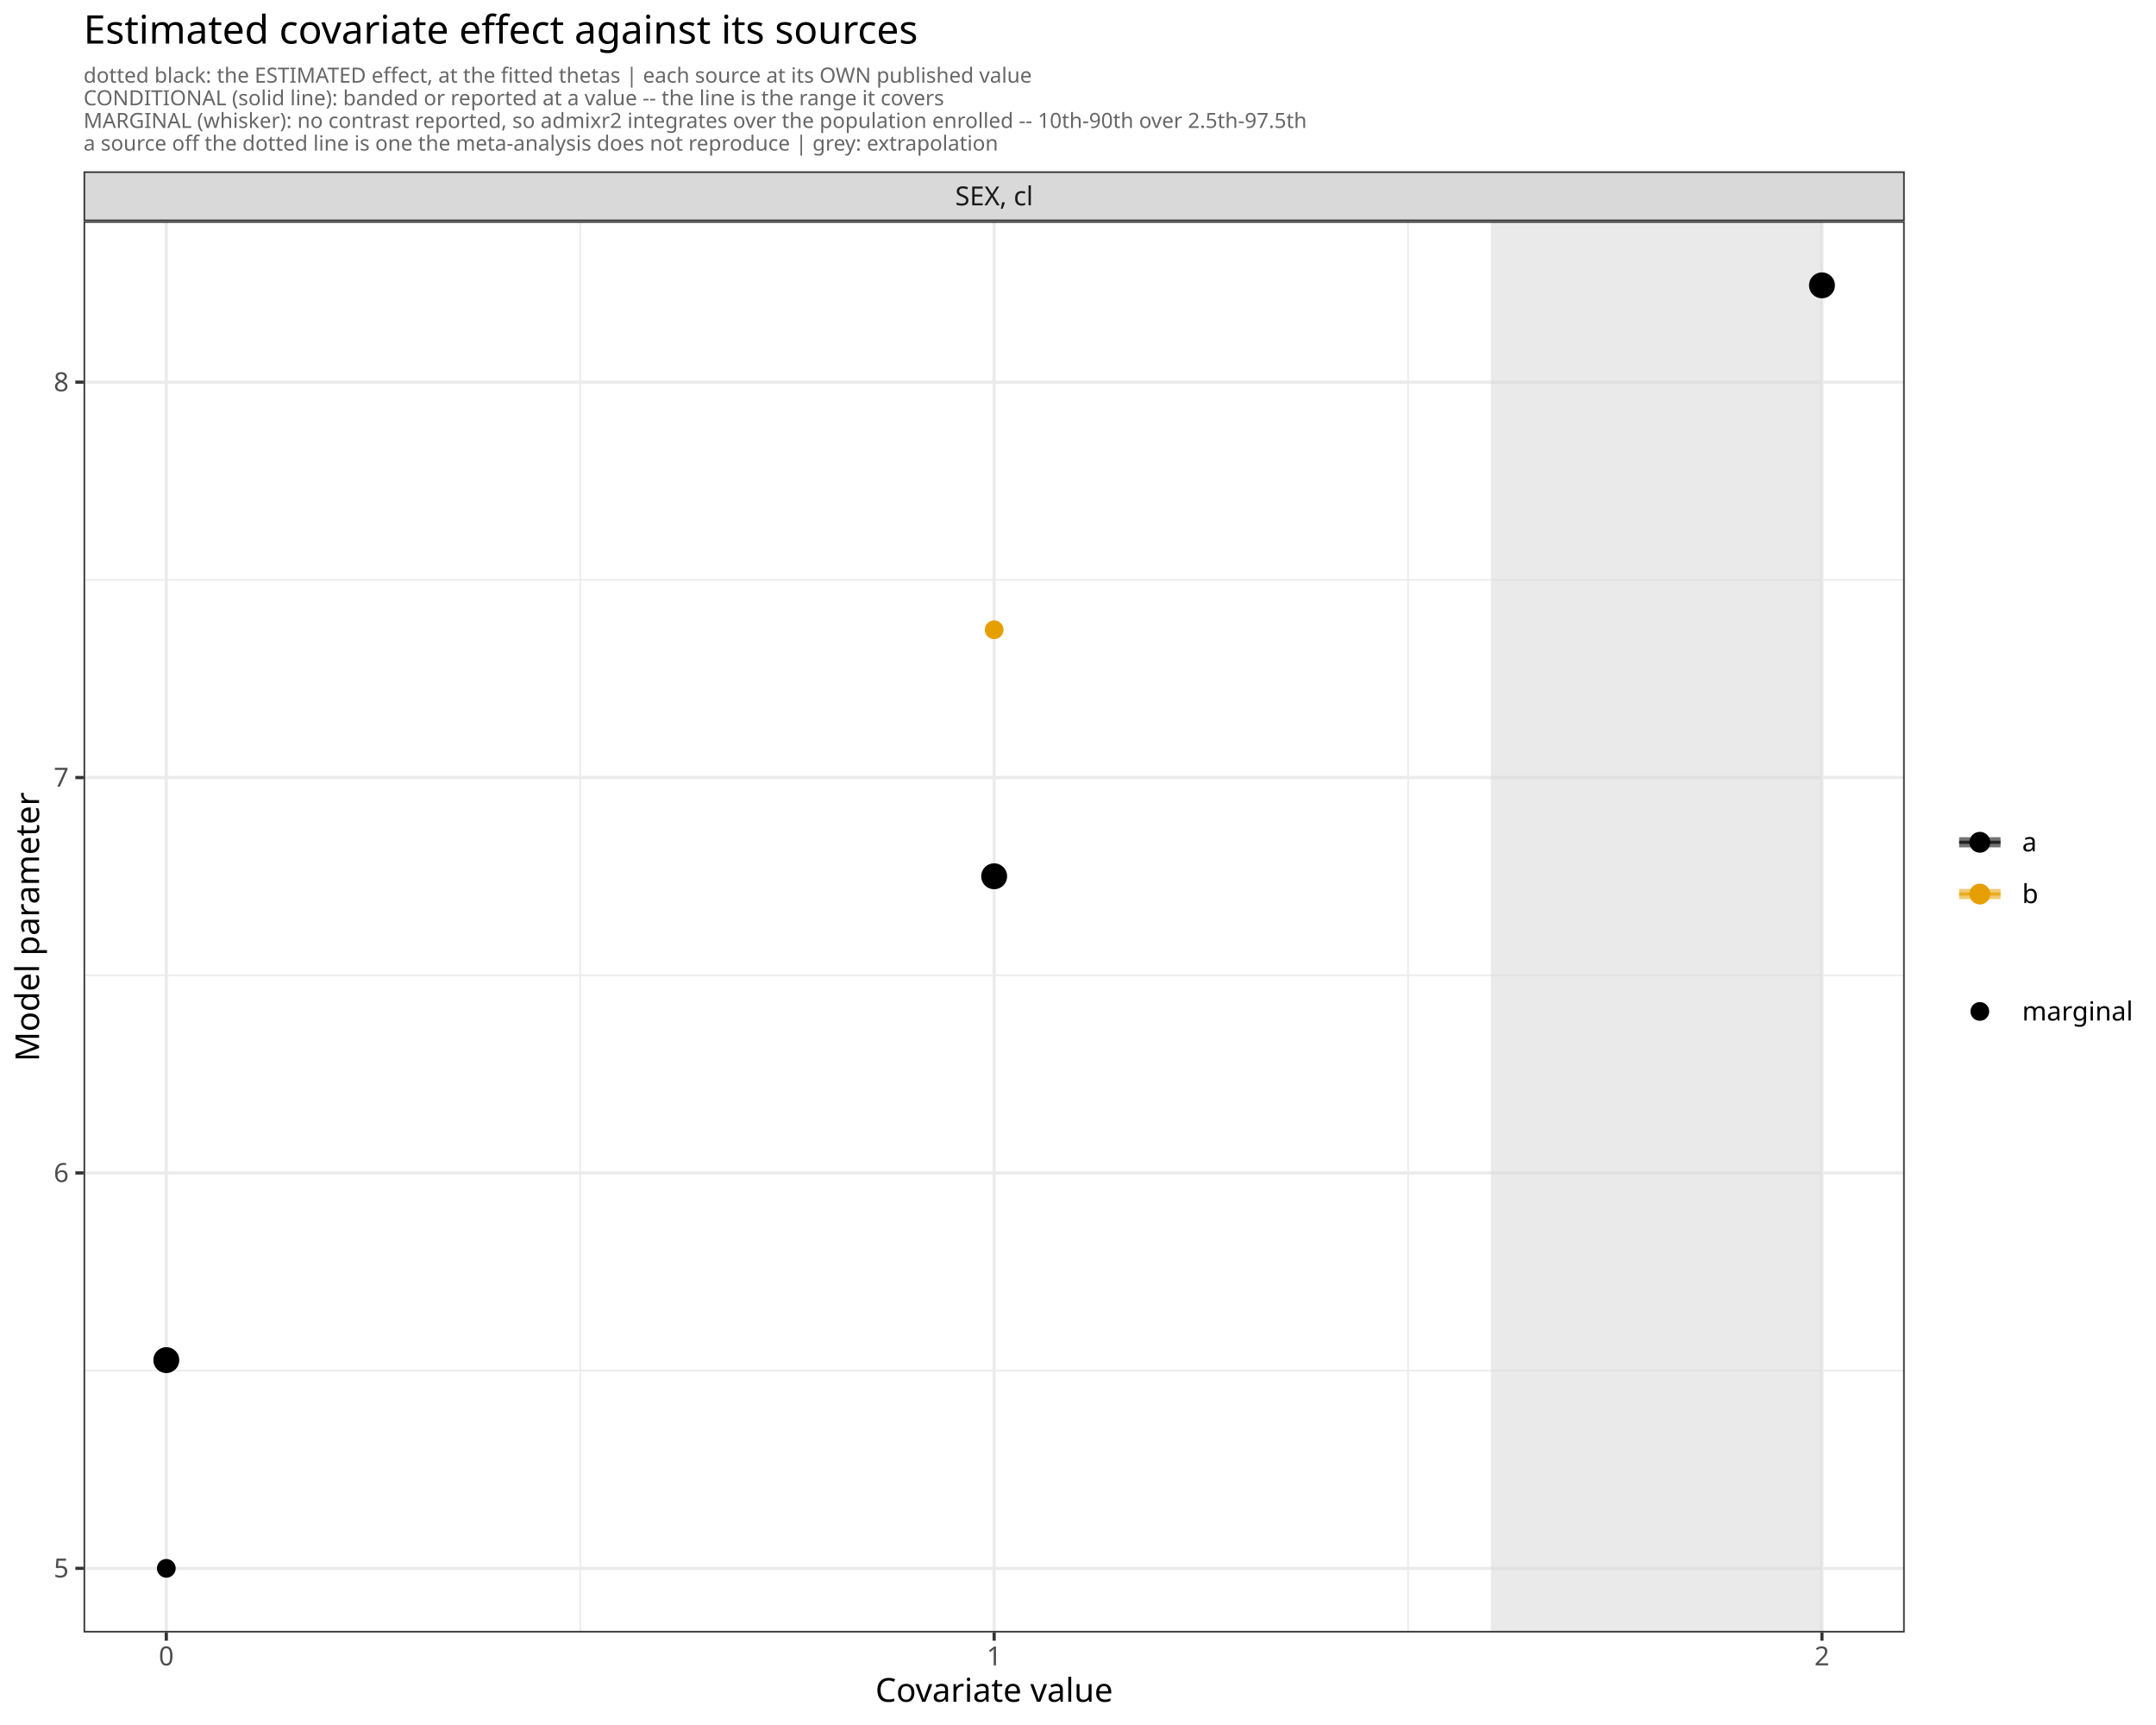
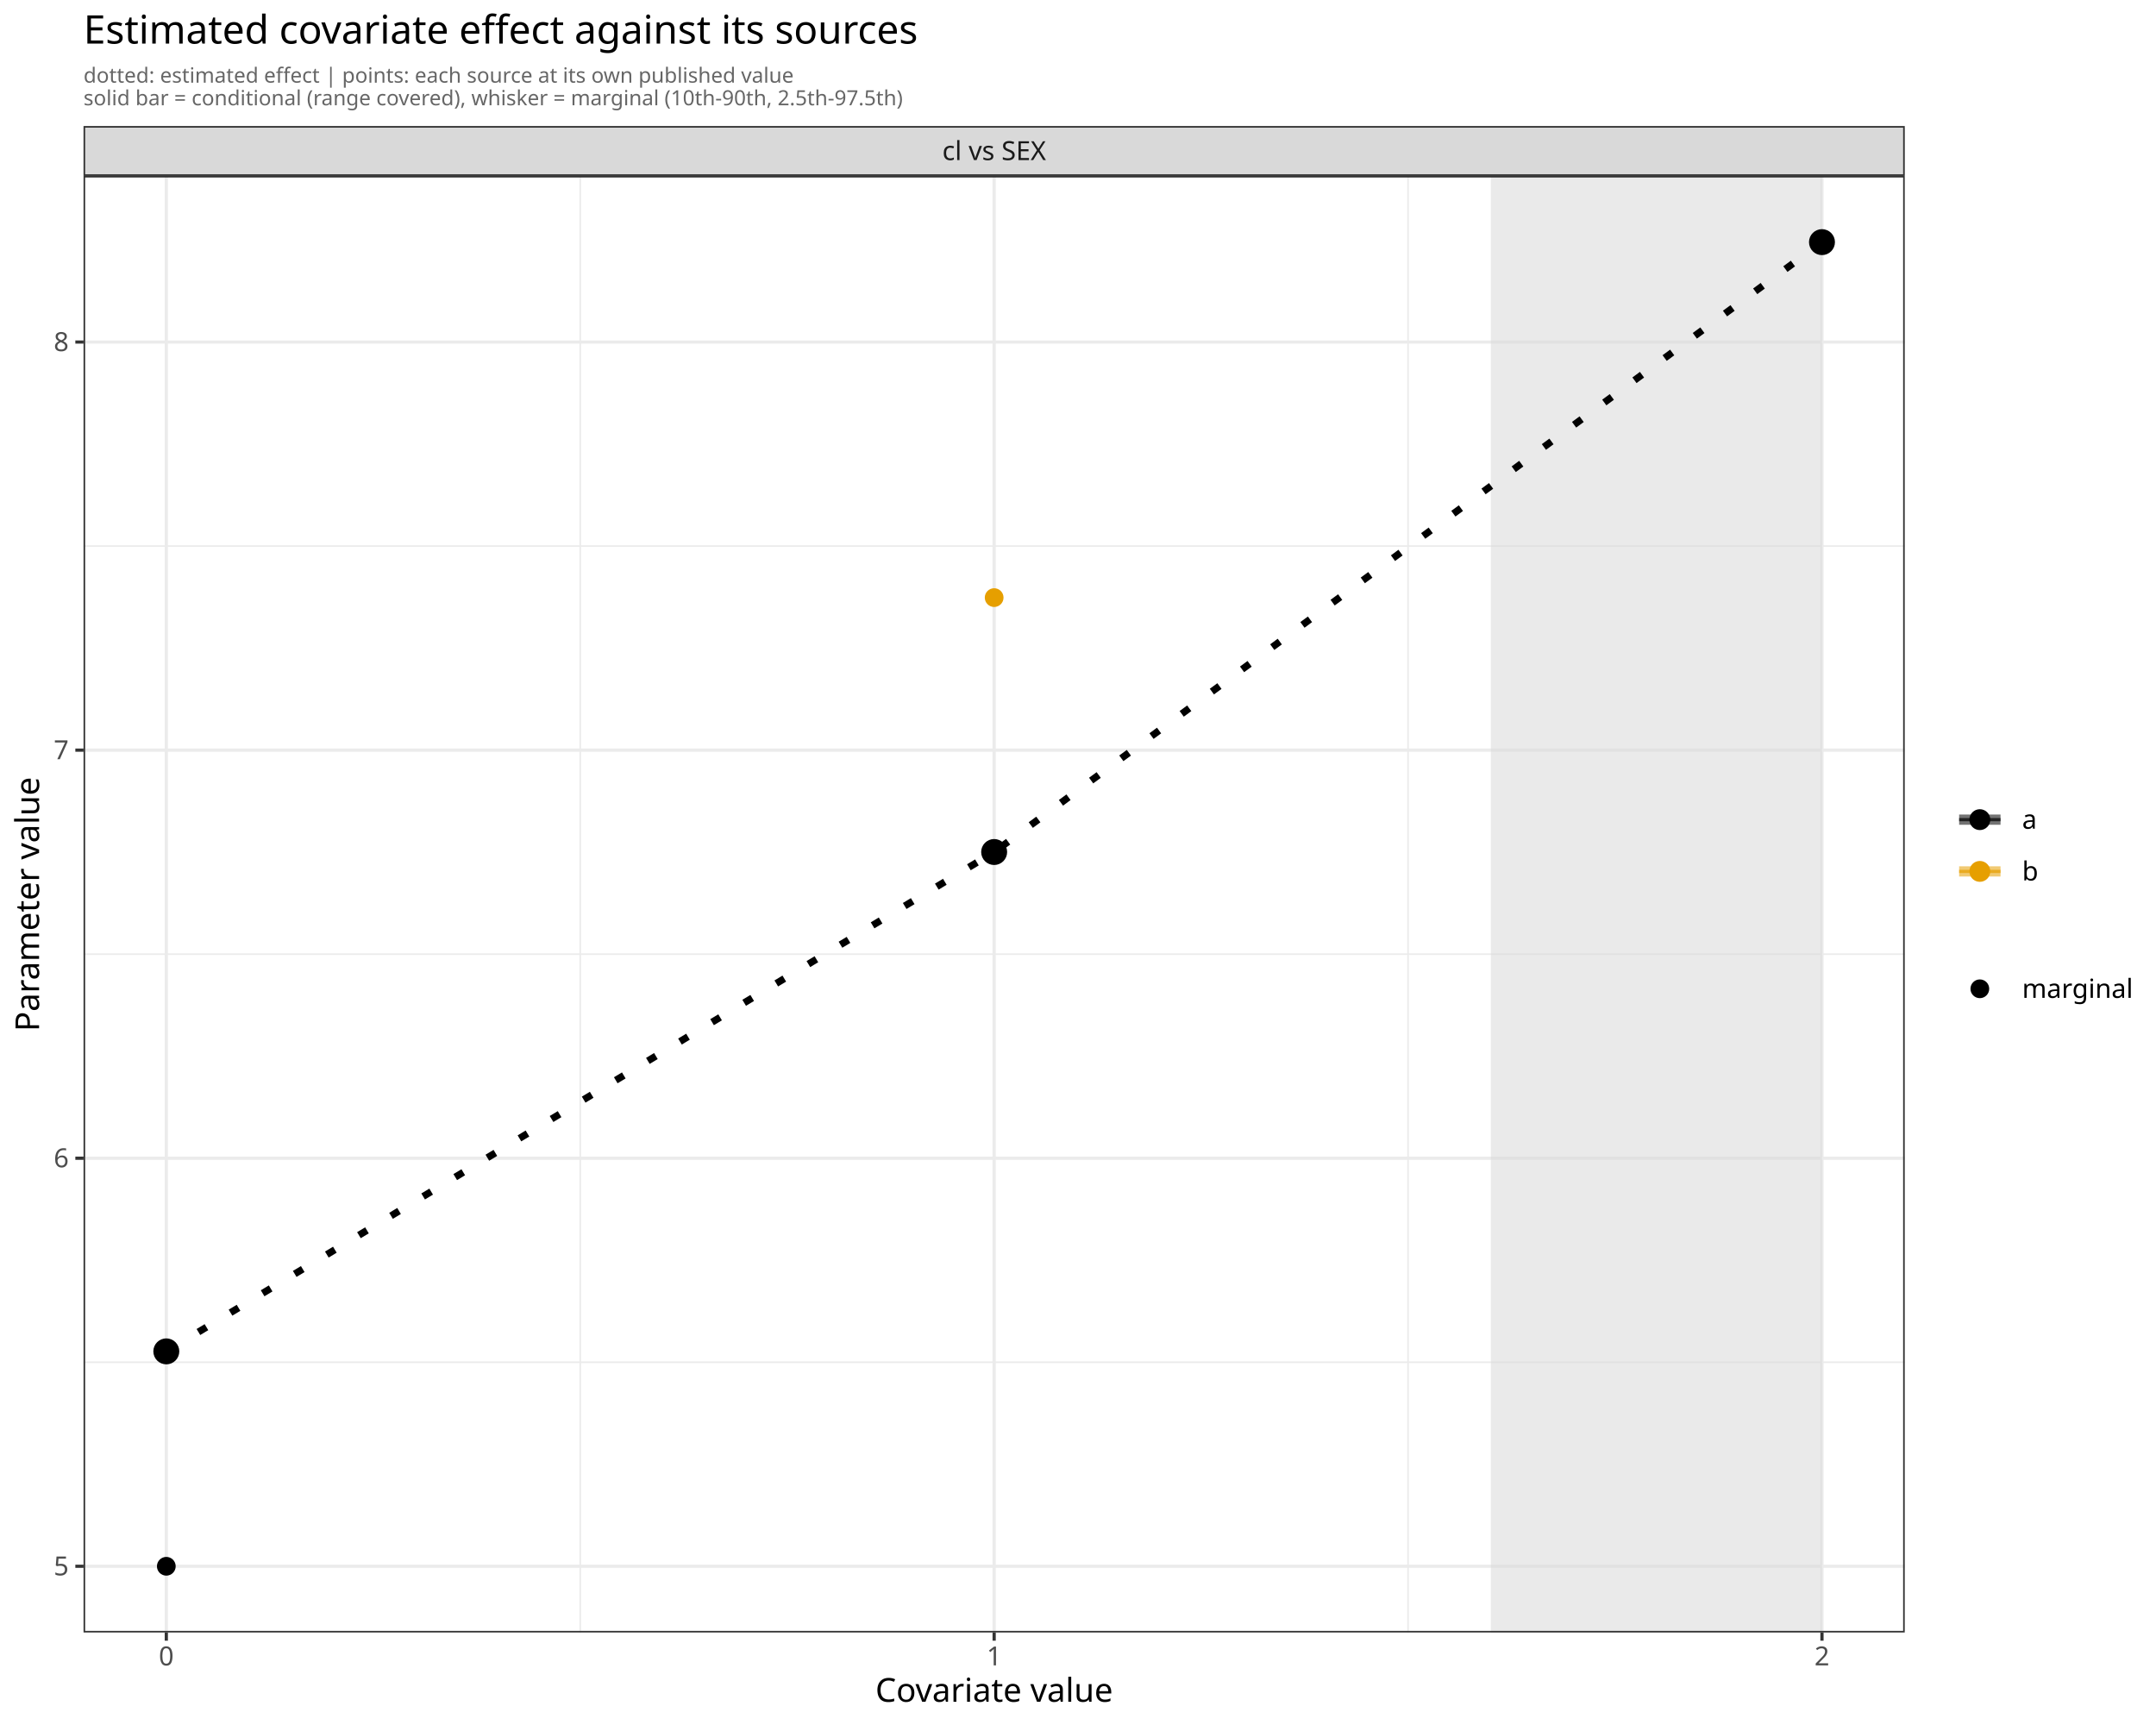
<svg xmlns="http://www.w3.org/2000/svg" class="svglite" data-engine-version="2.0" width="720.00pt" height="576.00pt" viewBox="0 0 720.00 576.00">
  <defs>
    <style type="text/css">
    .svglite line, .svglite polyline, .svglite polygon, .svglite path, .svglite rect, .svglite circle {
      fill: none;
      stroke: #000000;
      stroke-linecap: round;
      stroke-linejoin: round;
      stroke-miterlimit: 10.00;
    }
  </style>
  </defs>
  <rect width="100%" height="100%" style="stroke: none; fill: #FFFFFF;" />
  <defs>
    <clipPath id="cpMC4wMHw3MjAuMDB8MC4wMHw1NzYuMDA=">
      <rect x="0.00" y="0.00" width="720.00" height="576.00" />
    </clipPath>
  </defs>
  <g clip-path="url(#cpMC4wMHw3MjAuMDB8MC4wMHw1NzYuMDA=)">
    <rect x="-0" y="0.00" width="720.00" height="576.00" style="stroke-width: 1.07; stroke: #FFFFFF; fill: #FFFFFF;" />
  </g>
  <defs>
-     <clipPath id="cpMjcuOTB8NjM2LjA5fDczLjg2fDU0NS4xMQ==">
-       <rect x="27.90" y="73.86" width="608.19" height="471.25" />
+     <clipPath id="cpMjcuOTB8NjM2LjA5fDU4Ljc0fDU0NS4xMQ==">
+       <rect x="27.90" y="58.74" width="608.19" height="486.37" />
    </clipPath>
  </defs>
-   <g clip-path="url(#cpMjcuOTB8NjM2LjA5fDczLjg2fDU0NS4xMQ==)">
-     <rect x="27.90" y="73.86" width="608.19" height="471.25" style="stroke-width: 1.07; stroke: none; fill: #FFFFFF;" />
-     <polyline points="27.90,457.68 636.09,457.68 " style="stroke-width: 0.53; stroke: #EBEBEB; stroke-linecap: butt;" />
-     <polyline points="27.90,325.65 636.09,325.65 " style="stroke-width: 0.53; stroke: #EBEBEB; stroke-linecap: butt;" />
-     <polyline points="27.90,193.62 636.09,193.62 " style="stroke-width: 0.53; stroke: #EBEBEB; stroke-linecap: butt;" />
-     <polyline points="193.77,545.11 193.77,73.86 " style="stroke-width: 0.53; stroke: #EBEBEB; stroke-linecap: butt;" />
-     <polyline points="470.22,545.11 470.22,73.86 " style="stroke-width: 0.53; stroke: #EBEBEB; stroke-linecap: butt;" />
-     <polyline points="27.90,523.69 636.09,523.69 " style="stroke-width: 1.07; stroke: #EBEBEB; stroke-linecap: butt;" />
-     <polyline points="27.90,391.66 636.09,391.66 " style="stroke-width: 1.07; stroke: #EBEBEB; stroke-linecap: butt;" />
-     <polyline points="27.90,259.64 636.09,259.64 " style="stroke-width: 1.07; stroke: #EBEBEB; stroke-linecap: butt;" />
-     <polyline points="27.90,127.61 636.09,127.61 " style="stroke-width: 1.07; stroke: #EBEBEB; stroke-linecap: butt;" />
-     <polyline points="55.54,545.11 55.54,73.86 " style="stroke-width: 1.07; stroke: #EBEBEB; stroke-linecap: butt;" />
-     <polyline points="332.00,545.11 332.00,73.86 " style="stroke-width: 1.07; stroke: #EBEBEB; stroke-linecap: butt;" />
-     <polyline points="608.45,545.11 608.45,73.86 " style="stroke-width: 1.07; stroke: #EBEBEB; stroke-linecap: butt;" />
-     <rect x="497.87" y="73.86" width="110.58" height="471.25" style="stroke-width: 1.07; stroke: none; stroke-linecap: butt; stroke-linejoin: miter; fill: #D9D9D9; fill-opacity: 0.55;" />
-     <circle cx="55.54" cy="454.16" r="3.98" style="stroke-width: 0.71; fill: #000000;" />
-     <circle cx="332.00" cy="292.60" r="3.98" style="stroke-width: 0.71; fill: #000000;" />
-     <circle cx="608.45" cy="95.28" r="3.98" style="stroke-width: 0.71; fill: #000000;" />
-     <line x1="55.54" y1="523.69" x2="55.54" y2="523.69" style="stroke-width: 1.07; stroke: #000000; stroke-opacity: 0.70; stroke-linecap: butt;" />
-     <line x1="332.00" y1="210.29" x2="332.00" y2="210.29" style="stroke-width: 1.07; stroke: #E69F00; stroke-opacity: 0.70; stroke-linecap: butt;" />
-     <line x1="55.54" y1="523.69" x2="55.54" y2="523.69" style="stroke-width: 3.41; stroke: #000000; stroke-opacity: 0.55; stroke-linecap: butt;" />
-     <line x1="332.00" y1="210.29" x2="332.00" y2="210.29" style="stroke-width: 3.41; stroke: #E69F00; stroke-opacity: 0.55; stroke-linecap: butt;" />
-     <circle cx="55.54" cy="523.69" r="3.13" style="stroke-width: 0.71; stroke: none; fill: #000000;" />
-     <circle cx="332.00" cy="210.29" r="3.13" style="stroke-width: 0.71; stroke: none; fill: #E69F00;" />
-     <rect x="27.90" y="73.86" width="608.19" height="471.25" style="stroke-width: 1.07; stroke: #333333;" />
+   <g clip-path="url(#cpMjcuOTB8NjM2LjA5fDU4Ljc0fDU0NS4xMQ==)">
+     <rect x="27.90" y="58.74" width="608.19" height="486.37" style="stroke-width: 1.07; stroke: none; fill: #FFFFFF;" />
+     <polyline points="27.90,454.87 636.09,454.87 " style="stroke-width: 0.53; stroke: #EBEBEB; stroke-linecap: butt;" />
+     <polyline points="27.90,318.61 636.09,318.61 " style="stroke-width: 0.53; stroke: #EBEBEB; stroke-linecap: butt;" />
+     <polyline points="27.90,182.34 636.09,182.34 " style="stroke-width: 0.53; stroke: #EBEBEB; stroke-linecap: butt;" />
+     <polyline points="193.77,545.11 193.77,58.74 " style="stroke-width: 0.53; stroke: #EBEBEB; stroke-linecap: butt;" />
+     <polyline points="470.22,545.11 470.22,58.74 " style="stroke-width: 0.53; stroke: #EBEBEB; stroke-linecap: butt;" />
+     <polyline points="27.90,523.00 636.09,523.00 " style="stroke-width: 1.07; stroke: #EBEBEB; stroke-linecap: butt;" />
+     <polyline points="27.90,386.74 636.09,386.74 " style="stroke-width: 1.07; stroke: #EBEBEB; stroke-linecap: butt;" />
+     <polyline points="27.90,250.48 636.09,250.48 " style="stroke-width: 1.07; stroke: #EBEBEB; stroke-linecap: butt;" />
+     <polyline points="27.90,114.21 636.09,114.21 " style="stroke-width: 1.07; stroke: #EBEBEB; stroke-linecap: butt;" />
+     <polyline points="55.54,545.11 55.54,58.74 " style="stroke-width: 1.07; stroke: #EBEBEB; stroke-linecap: butt;" />
+     <polyline points="332.00,545.11 332.00,58.74 " style="stroke-width: 1.07; stroke: #EBEBEB; stroke-linecap: butt;" />
+     <polyline points="608.45,545.11 608.45,58.74 " style="stroke-width: 1.07; stroke: #EBEBEB; stroke-linecap: butt;" />
+     <rect x="497.87" y="58.74" width="110.58" height="486.37" style="stroke-width: 1.07; stroke: none; stroke-linecap: butt; stroke-linejoin: miter; fill: #D9D9D9; fill-opacity: 0.55;" />
+     <polyline points="55.54,451.24 332.00,284.50 608.45,80.85 " style="stroke-width: 2.35; stroke-dasharray: 3.13,9.39; stroke-linecap: butt;" />
+     <circle cx="55.54" cy="451.24" r="3.98" style="stroke-width: 0.71; fill: #000000;" />
+     <circle cx="332.00" cy="284.50" r="3.98" style="stroke-width: 0.71; fill: #000000;" />
+     <circle cx="608.45" cy="80.85" r="3.98" style="stroke-width: 0.71; fill: #000000;" />
+     <line x1="55.54" y1="523.00" x2="55.54" y2="523.00" style="stroke-width: 1.07; stroke: #000000; stroke-opacity: 0.70; stroke-linecap: butt;" />
+     <line x1="332.00" y1="199.55" x2="332.00" y2="199.55" style="stroke-width: 1.07; stroke: #E69F00; stroke-opacity: 0.70; stroke-linecap: butt;" />
+     <line x1="55.54" y1="523.00" x2="55.54" y2="523.00" style="stroke-width: 3.41; stroke: #000000; stroke-opacity: 0.55; stroke-linecap: butt;" />
+     <line x1="332.00" y1="199.55" x2="332.00" y2="199.55" style="stroke-width: 3.41; stroke: #E69F00; stroke-opacity: 0.55; stroke-linecap: butt;" />
+     <circle cx="55.54" cy="523.00" r="3.13" style="stroke-width: 0.71; stroke: none; fill: #000000;" />
+     <circle cx="332.00" cy="199.55" r="3.13" style="stroke-width: 0.71; stroke: none; fill: #E69F00;" />
+     <rect x="27.90" y="58.74" width="608.19" height="486.37" style="stroke-width: 1.07; stroke: #333333;" />
  </g>
  <g clip-path="url(#cpMC4wMHw3MjAuMDB8MC4wMHw1NzYuMDA=)">
</g>
  <defs>
-     <clipPath id="cpMjcuOTB8NjM2LjA5fDU3LjIxfDczLjg2">
-       <rect x="27.90" y="57.21" width="608.19" height="16.65" />
+     <clipPath id="cpMjcuOTB8NjM2LjA5fDQyLjA5fDU4Ljc0">
+       <rect x="27.90" y="42.09" width="608.19" height="16.65" />
    </clipPath>
  </defs>
-   <g clip-path="url(#cpMjcuOTB8NjM2LjA5fDU3LjIxfDczLjg2)">
-     <rect x="27.90" y="57.21" width="608.19" height="16.65" style="stroke-width: 1.07; stroke: #333333; fill: #D9D9D9;" />
-     <text x="332.00" y="68.57" text-anchor="middle" style="font-size: 8.80px; fill: #1A1A1A; font-family: sans;" textLength="28.86px" lengthAdjust="spacingAndGlyphs">SEX, cl</text>
+   <g clip-path="url(#cpMjcuOTB8NjM2LjA5fDQyLjA5fDU4Ljc0)">
+     <rect x="27.90" y="42.09" width="608.19" height="16.65" style="stroke-width: 1.07; stroke: #333333; fill: #D9D9D9;" />
+     <text x="332.00" y="53.45" text-anchor="middle" style="font-size: 8.80px; fill: #1A1A1A; font-family: sans;" textLength="42.56px" lengthAdjust="spacingAndGlyphs">cl  vs  SEX</text>
  </g>
  <g clip-path="url(#cpMC4wMHw3MjAuMDB8MC4wMHw1NzYuMDA=)">
    <polyline points="55.54,547.85 55.54,545.11 " style="stroke-width: 1.07; stroke: #333333; stroke-linecap: butt;" />
    <polyline points="332.00,547.85 332.00,545.11 " style="stroke-width: 1.07; stroke: #333333; stroke-linecap: butt;" />
    <polyline points="608.45,547.85 608.45,545.11 " style="stroke-width: 1.07; stroke: #333333; stroke-linecap: butt;" />
    <text x="55.54" y="556.10" text-anchor="middle" style="font-size: 8.80px; fill: #4D4D4D; font-family: sans;" textLength="4.89px" lengthAdjust="spacingAndGlyphs">0</text>
    <text x="332.00" y="556.10" text-anchor="middle" style="font-size: 8.80px; fill: #4D4D4D; font-family: sans;" textLength="4.89px" lengthAdjust="spacingAndGlyphs">1</text>
    <text x="608.45" y="556.10" text-anchor="middle" style="font-size: 8.80px; fill: #4D4D4D; font-family: sans;" textLength="4.89px" lengthAdjust="spacingAndGlyphs">2</text>
-     <text x="22.97" y="526.72" text-anchor="end" style="font-size: 8.80px; fill: #4D4D4D; font-family: sans;" textLength="4.89px" lengthAdjust="spacingAndGlyphs">5</text>
-     <text x="22.97" y="394.69" text-anchor="end" style="font-size: 8.80px; fill: #4D4D4D; font-family: sans;" textLength="4.89px" lengthAdjust="spacingAndGlyphs">6</text>
-     <text x="22.97" y="262.66" text-anchor="end" style="font-size: 8.80px; fill: #4D4D4D; font-family: sans;" textLength="4.89px" lengthAdjust="spacingAndGlyphs">7</text>
-     <text x="22.97" y="130.64" text-anchor="end" style="font-size: 8.80px; fill: #4D4D4D; font-family: sans;" textLength="4.89px" lengthAdjust="spacingAndGlyphs">8</text>
-     <polyline points="25.16,523.69 27.90,523.69 " style="stroke-width: 1.07; stroke: #333333; stroke-linecap: butt;" />
-     <polyline points="25.16,391.66 27.90,391.66 " style="stroke-width: 1.07; stroke: #333333; stroke-linecap: butt;" />
-     <polyline points="25.16,259.64 27.90,259.64 " style="stroke-width: 1.07; stroke: #333333; stroke-linecap: butt;" />
-     <polyline points="25.16,127.61 27.90,127.61 " style="stroke-width: 1.07; stroke: #333333; stroke-linecap: butt;" />
+     <text x="22.97" y="526.03" text-anchor="end" style="font-size: 8.80px; fill: #4D4D4D; font-family: sans;" textLength="4.89px" lengthAdjust="spacingAndGlyphs">5</text>
+     <text x="22.97" y="389.77" text-anchor="end" style="font-size: 8.80px; fill: #4D4D4D; font-family: sans;" textLength="4.89px" lengthAdjust="spacingAndGlyphs">6</text>
+     <text x="22.97" y="253.51" text-anchor="end" style="font-size: 8.80px; fill: #4D4D4D; font-family: sans;" textLength="4.89px" lengthAdjust="spacingAndGlyphs">7</text>
+     <text x="22.97" y="117.24" text-anchor="end" style="font-size: 8.80px; fill: #4D4D4D; font-family: sans;" textLength="4.89px" lengthAdjust="spacingAndGlyphs">8</text>
+     <polyline points="25.16,523.00 27.90,523.00 " style="stroke-width: 1.07; stroke: #333333; stroke-linecap: butt;" />
+     <polyline points="25.16,386.74 27.90,386.74 " style="stroke-width: 1.07; stroke: #333333; stroke-linecap: butt;" />
+     <polyline points="25.16,250.48 27.90,250.48 " style="stroke-width: 1.07; stroke: #333333; stroke-linecap: butt;" />
+     <polyline points="25.16,114.21 27.90,114.21 " style="stroke-width: 1.07; stroke: #333333; stroke-linecap: butt;" />
    <text x="332.00" y="568.24" text-anchor="middle" style="font-size: 11.00px; font-family: sans;" textLength="76.44px" lengthAdjust="spacingAndGlyphs">Covariate value</text>
-     <text transform="translate(13.05,309.49) rotate(-90)" text-anchor="middle" style="font-size: 11.00px; font-family: sans;" textLength="83.16px" lengthAdjust="spacingAndGlyphs">Model parameter</text>
-     <rect x="647.05" y="267.13" width="38.61" height="45.52" style="stroke-width: 1.07; stroke: none; fill: #FFFFFF;" />
-     <rect x="652.53" y="272.61" width="17.28" height="17.28" style="stroke-width: 1.07; stroke: none; fill: #FFFFFF;" />
-     <line x1="654.26" y1="281.25" x2="668.08" y2="281.25" style="stroke-width: 1.07; stroke: #000000; stroke-opacity: 0.70; stroke-linecap: butt;" />
-     <line x1="654.26" y1="281.25" x2="668.08" y2="281.25" style="stroke-width: 3.41; stroke: #000000; stroke-opacity: 0.55; stroke-linecap: butt;" />
-     <circle cx="661.17" cy="281.25" r="3.13" style="stroke-width: 0.71; fill: #000000;" />
-     <rect x="652.53" y="289.89" width="17.28" height="17.28" style="stroke-width: 1.07; stroke: none; fill: #FFFFFF;" />
-     <line x1="654.26" y1="298.53" x2="668.08" y2="298.53" style="stroke-width: 1.07; stroke: #E69F00; stroke-opacity: 0.70; stroke-linecap: butt;" />
-     <line x1="654.26" y1="298.53" x2="668.08" y2="298.53" style="stroke-width: 3.41; stroke: #E69F00; stroke-opacity: 0.55; stroke-linecap: butt;" />
-     <circle cx="661.17" cy="298.53" r="3.13" style="stroke-width: 0.71; stroke: #E69F00; fill: #E69F00;" />
-     <text x="675.29" y="284.28" style="font-size: 8.80px; font-family: sans;" textLength="4.89px" lengthAdjust="spacingAndGlyphs">a</text>
-     <text x="675.29" y="301.56" style="font-size: 8.80px; font-family: sans;" textLength="4.89px" lengthAdjust="spacingAndGlyphs">b</text>
-     <rect x="647.05" y="323.61" width="67.47" height="28.24" style="stroke-width: 1.07; stroke: none; fill: #FFFFFF;" />
-     <rect x="652.53" y="329.09" width="17.28" height="17.28" style="stroke-width: 1.07; stroke: none; fill: #FFFFFF;" />
-     <circle cx="661.17" cy="337.73" r="3.13" style="stroke-width: 0.71; stroke: none; fill: #000000;" />
-     <text x="675.29" y="340.76" style="font-size: 8.80px; font-family: sans;" textLength="33.75px" lengthAdjust="spacingAndGlyphs">marginal</text>
-     <text x="27.90" y="27.60" style="font-size: 7.00px; fill: #666666; font-family: sans;" textLength="308.06px" lengthAdjust="spacingAndGlyphs">dotted black: the ESTIMATED effect, at the fitted thetas  |  each source at its OWN published value </text>
-     <text x="27.90" y="35.16" style="font-size: 7.00px; fill: #666666; font-family: sans;" textLength="277.04px" lengthAdjust="spacingAndGlyphs">CONDITIONAL (solid line): banded or reported at a value -- the line is the range it covers </text>
-     <text x="27.90" y="42.72" style="font-size: 7.00px; fill: #666666; font-family: sans;" textLength="387.57px" lengthAdjust="spacingAndGlyphs">MARGINAL (whisker): no contrast reported, so admixr2 integrates over the population enrolled -- 10th-90th over 2.5th-97.5th </text>
-     <text x="27.90" y="50.28" style="font-size: 7.00px; fill: #666666; font-family: sans;" textLength="289.41px" lengthAdjust="spacingAndGlyphs">a source off the dotted line is one the meta-analysis does not reproduce  |  grey: extrapolation</text>
+     <text transform="translate(13.05,301.93) rotate(-90)" text-anchor="middle" style="font-size: 11.00px; font-family: sans;" textLength="80.72px" lengthAdjust="spacingAndGlyphs">Parameter value</text>
+     <rect x="647.05" y="259.57" width="38.61" height="45.52" style="stroke-width: 1.07; stroke: none; fill: #FFFFFF;" />
+     <rect x="652.53" y="265.05" width="17.28" height="17.28" style="stroke-width: 1.07; stroke: none; fill: #FFFFFF;" />
+     <line x1="654.26" y1="273.69" x2="668.08" y2="273.69" style="stroke-width: 1.07; stroke: #000000; stroke-opacity: 0.70; stroke-linecap: butt;" />
+     <line x1="654.26" y1="273.69" x2="668.08" y2="273.69" style="stroke-width: 3.41; stroke: #000000; stroke-opacity: 0.55; stroke-linecap: butt;" />
+     <circle cx="661.17" cy="273.69" r="3.13" style="stroke-width: 0.71; fill: #000000;" />
+     <rect x="652.53" y="282.33" width="17.28" height="17.28" style="stroke-width: 1.07; stroke: none; fill: #FFFFFF;" />
+     <line x1="654.26" y1="290.97" x2="668.08" y2="290.97" style="stroke-width: 1.07; stroke: #E69F00; stroke-opacity: 0.70; stroke-linecap: butt;" />
+     <line x1="654.26" y1="290.97" x2="668.08" y2="290.97" style="stroke-width: 3.41; stroke: #E69F00; stroke-opacity: 0.55; stroke-linecap: butt;" />
+     <circle cx="661.17" cy="290.97" r="3.13" style="stroke-width: 0.71; stroke: #E69F00; fill: #E69F00;" />
+     <text x="675.29" y="276.72" style="font-size: 8.80px; font-family: sans;" textLength="4.89px" lengthAdjust="spacingAndGlyphs">a</text>
+     <text x="675.29" y="294.00" style="font-size: 8.80px; font-family: sans;" textLength="4.89px" lengthAdjust="spacingAndGlyphs">b</text>
+     <rect x="647.05" y="316.05" width="67.47" height="28.24" style="stroke-width: 1.07; stroke: none; fill: #FFFFFF;" />
+     <rect x="652.53" y="321.53" width="17.28" height="17.28" style="stroke-width: 1.07; stroke: none; fill: #FFFFFF;" />
+     <circle cx="661.17" cy="330.17" r="3.13" style="stroke-width: 0.71; stroke: none; fill: #000000;" />
+     <text x="675.29" y="333.20" style="font-size: 8.80px; font-family: sans;" textLength="33.75px" lengthAdjust="spacingAndGlyphs">marginal</text>
+     <text x="27.90" y="27.60" style="font-size: 7.00px; fill: #666666; font-family: sans;" textLength="227.14px" lengthAdjust="spacingAndGlyphs">dotted: estimated effect  |  points: each source at its own published value </text>
+     <text x="27.90" y="35.16" style="font-size: 7.00px; fill: #666666; font-family: sans;" textLength="259.17px" lengthAdjust="spacingAndGlyphs">solid bar = conditional (range covered), whisker = marginal (10th-90th, 2.5th-97.5th)</text>
    <text x="27.90" y="14.56" style="font-size: 13.20px; font-family: sans;" textLength="264.91px" lengthAdjust="spacingAndGlyphs">Estimated covariate effect against its sources</text>
  </g>
</svg>
